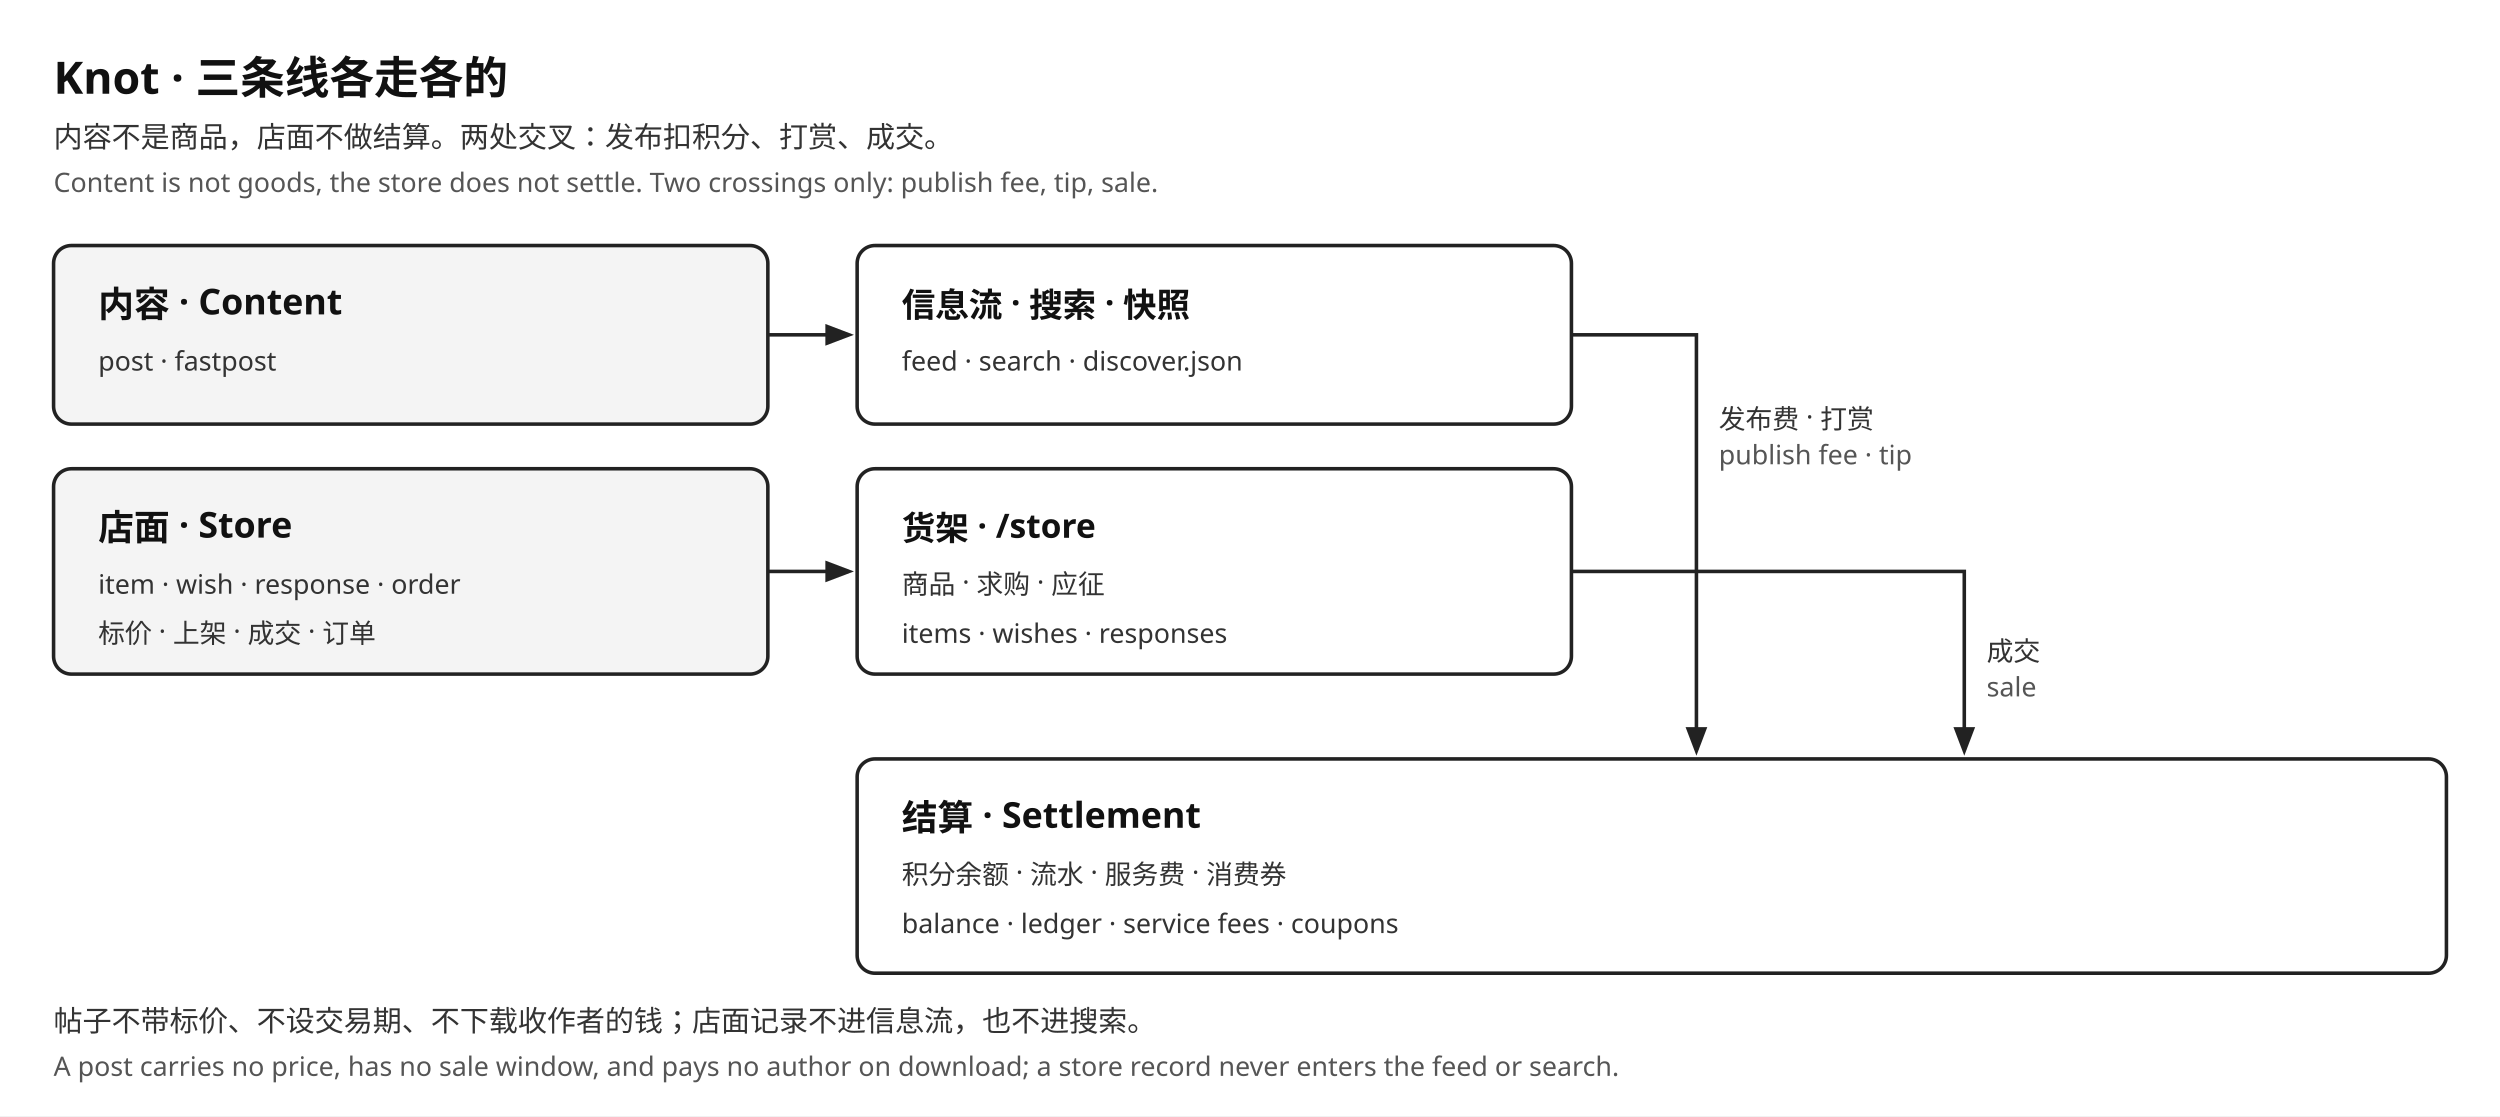
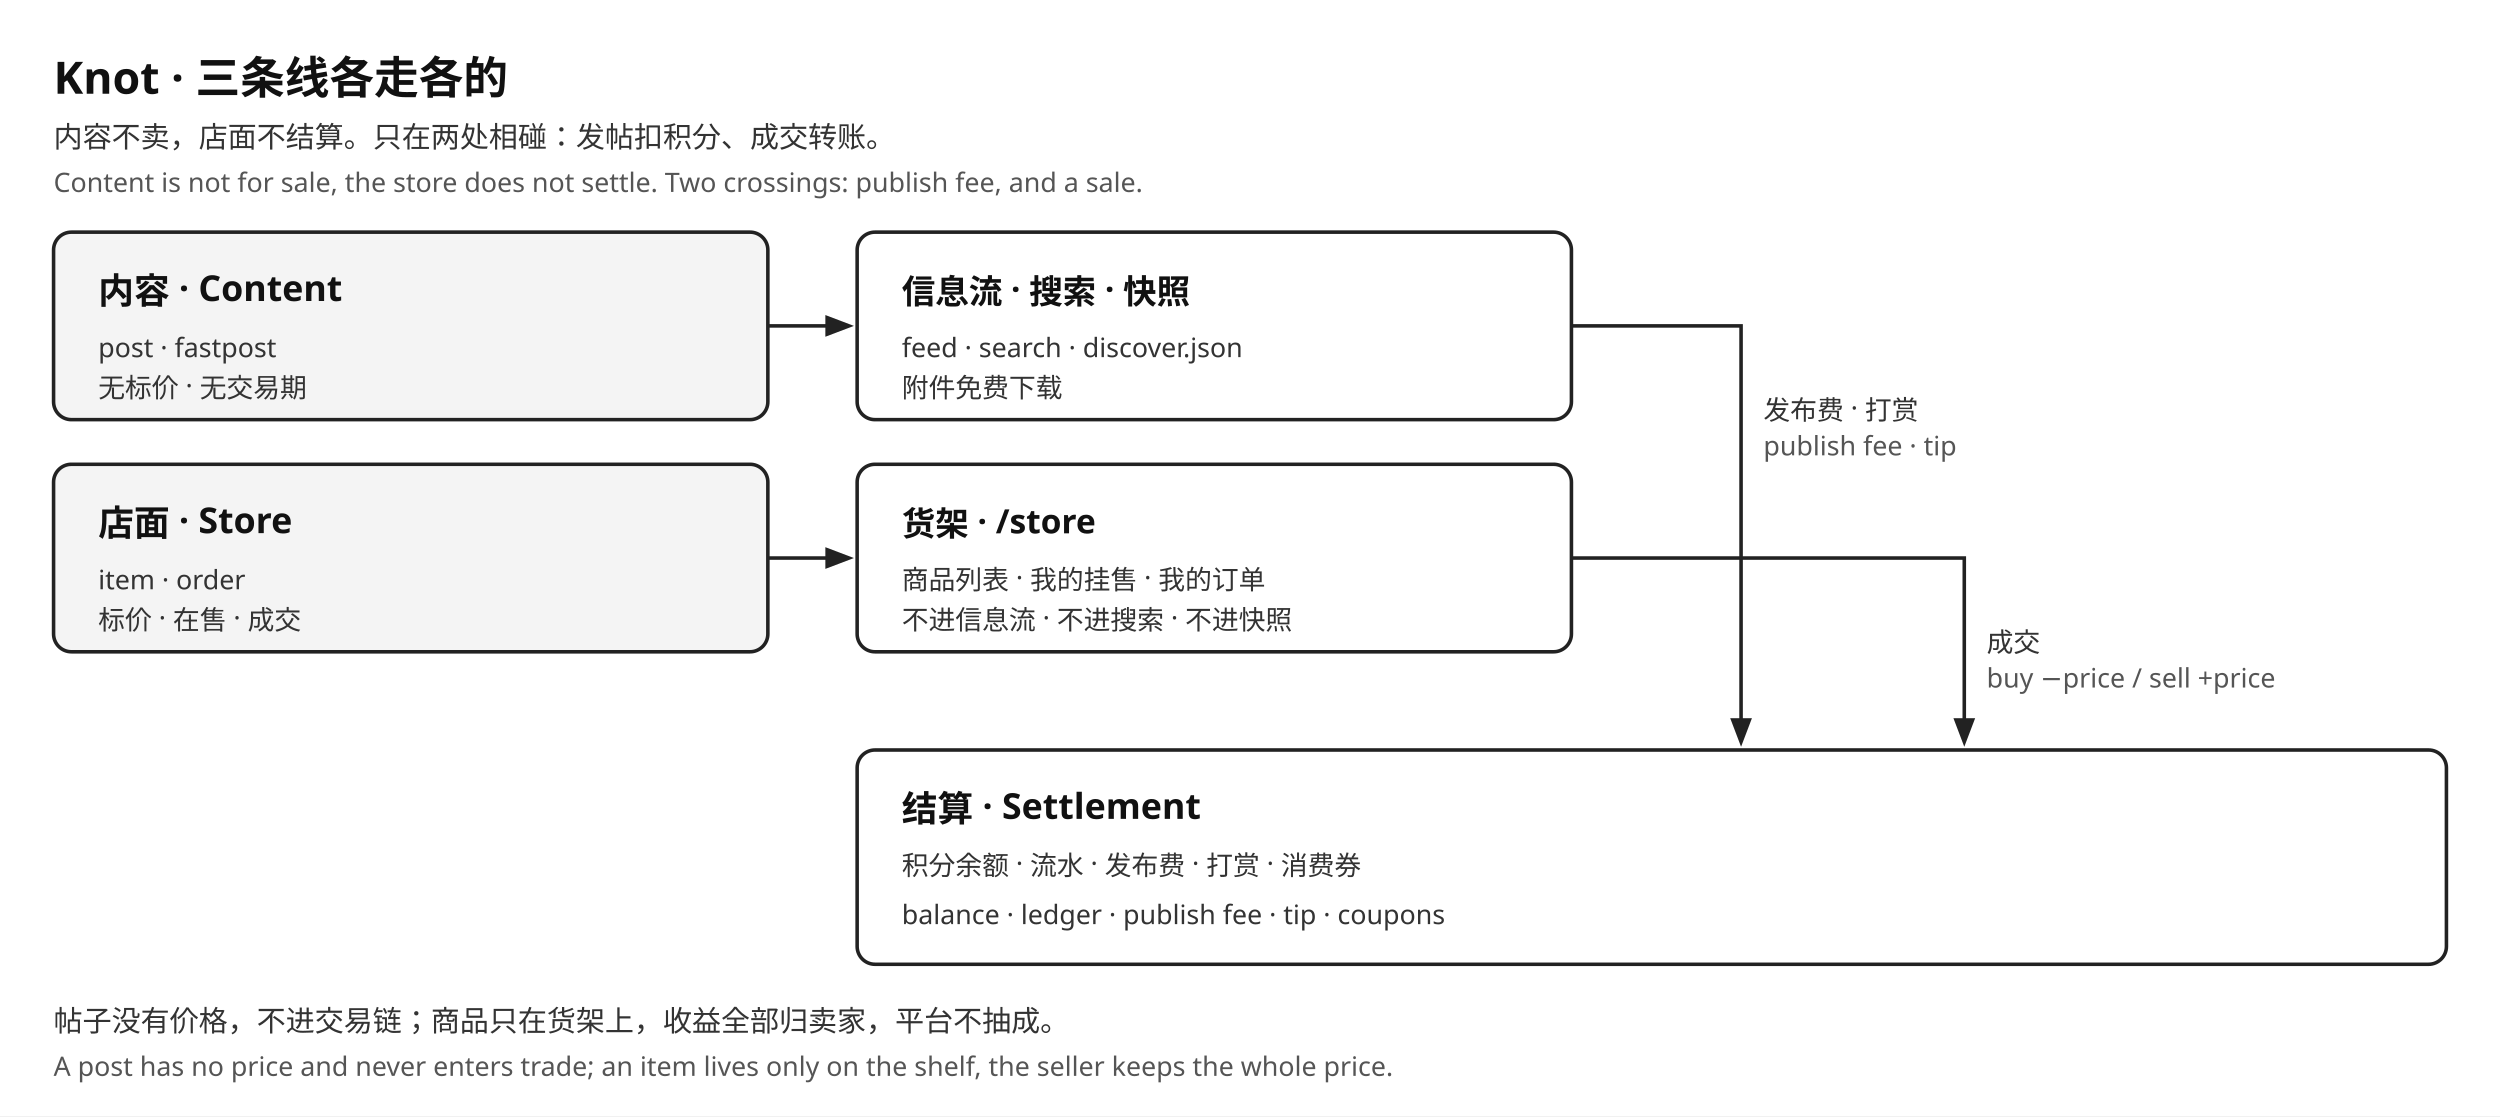
<svg xmlns="http://www.w3.org/2000/svg" width="1120" height="500" viewBox="0 0 1120 500">
  <defs>
    <marker id="arrow" viewBox="0 0 10 10" refX="8" refY="5" markerWidth="8" markerHeight="8" orient="auto">
      <path d="M 0 1.2 L 10 5 L 0 8.8 Z" fill="#222" />
    </marker>
  </defs>
  <rect width="1120" height="500" fill="#ffffff" />
  <g font-family="PingFang SC, Hiragino Sans GB, sans-serif">
    <text x="24" y="42" font-size="20" font-weight="700" fill="#111">Knot · 三条线各走各的</text>
-     <text x="24" y="66" font-size="13" fill="#333">内容不是商品，店面不做结算。两处交叉：发布扣积分、打赏、成交。</text>
-     <text x="24" y="86" font-size="12" fill="#555">Content is not goods, the store does not settle. Two crossings only: publish fee, tip, sale.</text>
+     <text x="24" y="66" font-size="13" fill="#333">内容不卖，店面不结算。只在两处相碰：发帖扣积分、成交转账。</text>
+     <text x="24" y="86" font-size="12" fill="#555">Content is not for sale, the store does not settle. Two crossings: publish fee, and a sale.</text>
  </g>
-   <rect x="24" y="110" width="320" height="80" rx="8" fill="#f4f4f4" stroke="#222" stroke-width="1.6" />
+   <rect x="24" y="104" width="320" height="84" rx="8" fill="#f4f4f4" stroke="#222" stroke-width="1.6" />
  <g font-family="PingFang SC, Hiragino Sans GB, sans-serif">
-     <text x="44" y="142" font-size="16" font-weight="600" fill="#111">内容 · Content</text>
-     <text x="44" y="166" font-size="12" fill="#333">post · fastpost</text>
+     <text x="44" y="136" font-size="16" font-weight="600" fill="#111">内容 · Content</text>
+     <text x="44" y="160" font-size="12" fill="#333">post · fastpost</text>
+     <text x="44" y="178" font-size="12" fill="#333">无标价 · 无交易期</text>
  </g>
  <g fill="none" stroke="#222" stroke-width="1.6" marker-end="url(#arrow)">
-     <line x1="344" y1="150" x2="380" y2="150" />
+     <line x1="344" y1="146" x2="380" y2="146" />
  </g>
-   <rect x="384" y="110" width="320" height="80" rx="8" fill="#ffffff" stroke="#222" stroke-width="1.6" />
+   <rect x="384" y="104" width="320" height="84" rx="8" fill="#ffffff" stroke="#222" stroke-width="1.6" />
  <g font-family="PingFang SC, Hiragino Sans GB, sans-serif">
-     <text x="404" y="142" font-size="15" font-weight="600" fill="#111">信息流 · 搜索 · 快照</text>
-     <text x="404" y="166" font-size="12" fill="#333">feed · search · discover.json</text>
+     <text x="404" y="136" font-size="15" font-weight="600" fill="#111">信息流 · 搜索 · 快照</text>
+     <text x="404" y="160" font-size="12" fill="#333">feed · search · discover.json</text>
+     <text x="404" y="178" font-size="12" fill="#333">附件免费下载</text>
  </g>
-   <rect x="24" y="210" width="320" height="92" rx="8" fill="#f4f4f4" stroke="#222" stroke-width="1.6" />
+   <rect x="24" y="208" width="320" height="84" rx="8" fill="#f4f4f4" stroke="#222" stroke-width="1.6" />
  <g font-family="PingFang SC, Hiragino Sans GB, sans-serif">
-     <text x="44" y="242" font-size="16" font-weight="600" fill="#111">店面 · Store</text>
-     <text x="44" y="266" font-size="12" fill="#333">item · wish · response · order</text>
-     <text x="44" y="288" font-size="12" fill="#333">标价 · 上架 · 成交 · 订单</text>
+     <text x="44" y="240" font-size="16" font-weight="600" fill="#111">店面 · Store</text>
+     <text x="44" y="264" font-size="12" fill="#333">item · order</text>
+     <text x="44" y="282" font-size="12" fill="#333">标价 · 在售 · 成交</text>
  </g>
  <g fill="none" stroke="#222" stroke-width="1.6" marker-end="url(#arrow)">
-     <line x1="344" y1="256" x2="380" y2="256" />
+     <line x1="344" y1="250" x2="380" y2="250" />
  </g>
-   <rect x="384" y="210" width="320" height="92" rx="8" fill="#ffffff" stroke="#222" stroke-width="1.6" />
+   <rect x="384" y="208" width="320" height="84" rx="8" fill="#ffffff" stroke="#222" stroke-width="1.6" />
  <g font-family="PingFang SC, Hiragino Sans GB, sans-serif">
-     <text x="404" y="242" font-size="15" font-weight="600" fill="#111">货架 · /store</text>
-     <text x="404" y="266" font-size="12" fill="#333">商品 · 求购 · 应征</text>
-     <text x="404" y="288" font-size="12" fill="#333">items · wishes · responses</text>
+     <text x="404" y="240" font-size="15" font-weight="600" fill="#111">货架 · /store</text>
+     <text x="404" y="264" font-size="12" fill="#333">商品列表 · 我的挂售 · 我的订单</text>
+     <text x="404" y="282" font-size="12" fill="#333">不进信息流 · 不进搜索 · 不进快照</text>
  </g>
-   <rect x="384" y="340" width="712" height="96" rx="8" fill="#ffffff" stroke="#222" stroke-width="1.6" />
+   <rect x="384" y="336" width="712" height="96" rx="8" fill="#ffffff" stroke="#222" stroke-width="1.6" />
  <g font-family="PingFang SC, Hiragino Sans GB, sans-serif">
-     <text x="404" y="372" font-size="16" font-weight="600" fill="#111">结算 · Settlement</text>
-     <text x="404" y="396" font-size="12" fill="#333">积分余额 · 流水 · 服务费 · 消费券</text>
-     <text x="404" y="418" font-size="12" fill="#333">balance · ledger · service fees · coupons</text>
+     <text x="404" y="368" font-size="16" font-weight="600" fill="#111">结算 · Settlement</text>
+     <text x="404" y="392" font-size="12" fill="#333">积分余额 · 流水 · 发布费 · 打赏 · 消费券</text>
+     <text x="404" y="414" font-size="12" fill="#333">balance · ledger · publish fee · tip · coupons</text>
  </g>
  <g fill="none" stroke="#222" stroke-width="1.6" marker-end="url(#arrow)">
-     <polyline points="704,150 760,150 760,336" />
-     <polyline points="704,256 880,256 880,336" />
+     <polyline points="704,146 780,146 780,332" />
+     <polyline points="704,250 880,250 880,332" />
  </g>
  <g font-family="PingFang SC, Hiragino Sans GB, sans-serif" font-size="12" fill="#333">
-     <text x="770" y="192">发布费 · 打赏</text>
-     <text x="770" y="208" fill="#555">publish fee · tip</text>
-     <text x="890" y="296">成交</text>
-     <text x="890" y="312" fill="#555">sale</text>
+     <text x="790" y="188">发布费 · 打赏</text>
+     <text x="790" y="204" fill="#555">publish fee · tip</text>
+     <text x="890" y="292">成交</text>
+     <text x="890" y="308" fill="#555">buy −price / sell +price</text>
  </g>
  <g font-family="PingFang SC, Hiragino Sans GB, sans-serif">
-     <text x="24" y="462" font-size="13" fill="#333">帖子不带标价、不设交易期、不下载收作者的钱；店面记录不进信息流，也不进搜索。</text>
-     <text x="24" y="482" font-size="12" fill="#555">A post carries no price, has no sale window, and pays no author on download; a store record never enters the feed or search.</text>
+     <text x="24" y="462" font-size="13" fill="#333">帖子没有价格，不进交易链；商品只在货架上，收益全部归卖家，平台不抽成。</text>
+     <text x="24" y="482" font-size="12" fill="#555">A post has no price and never enters trade; an item lives only on the shelf, the seller keeps the whole price.</text>
  </g>
</svg>
